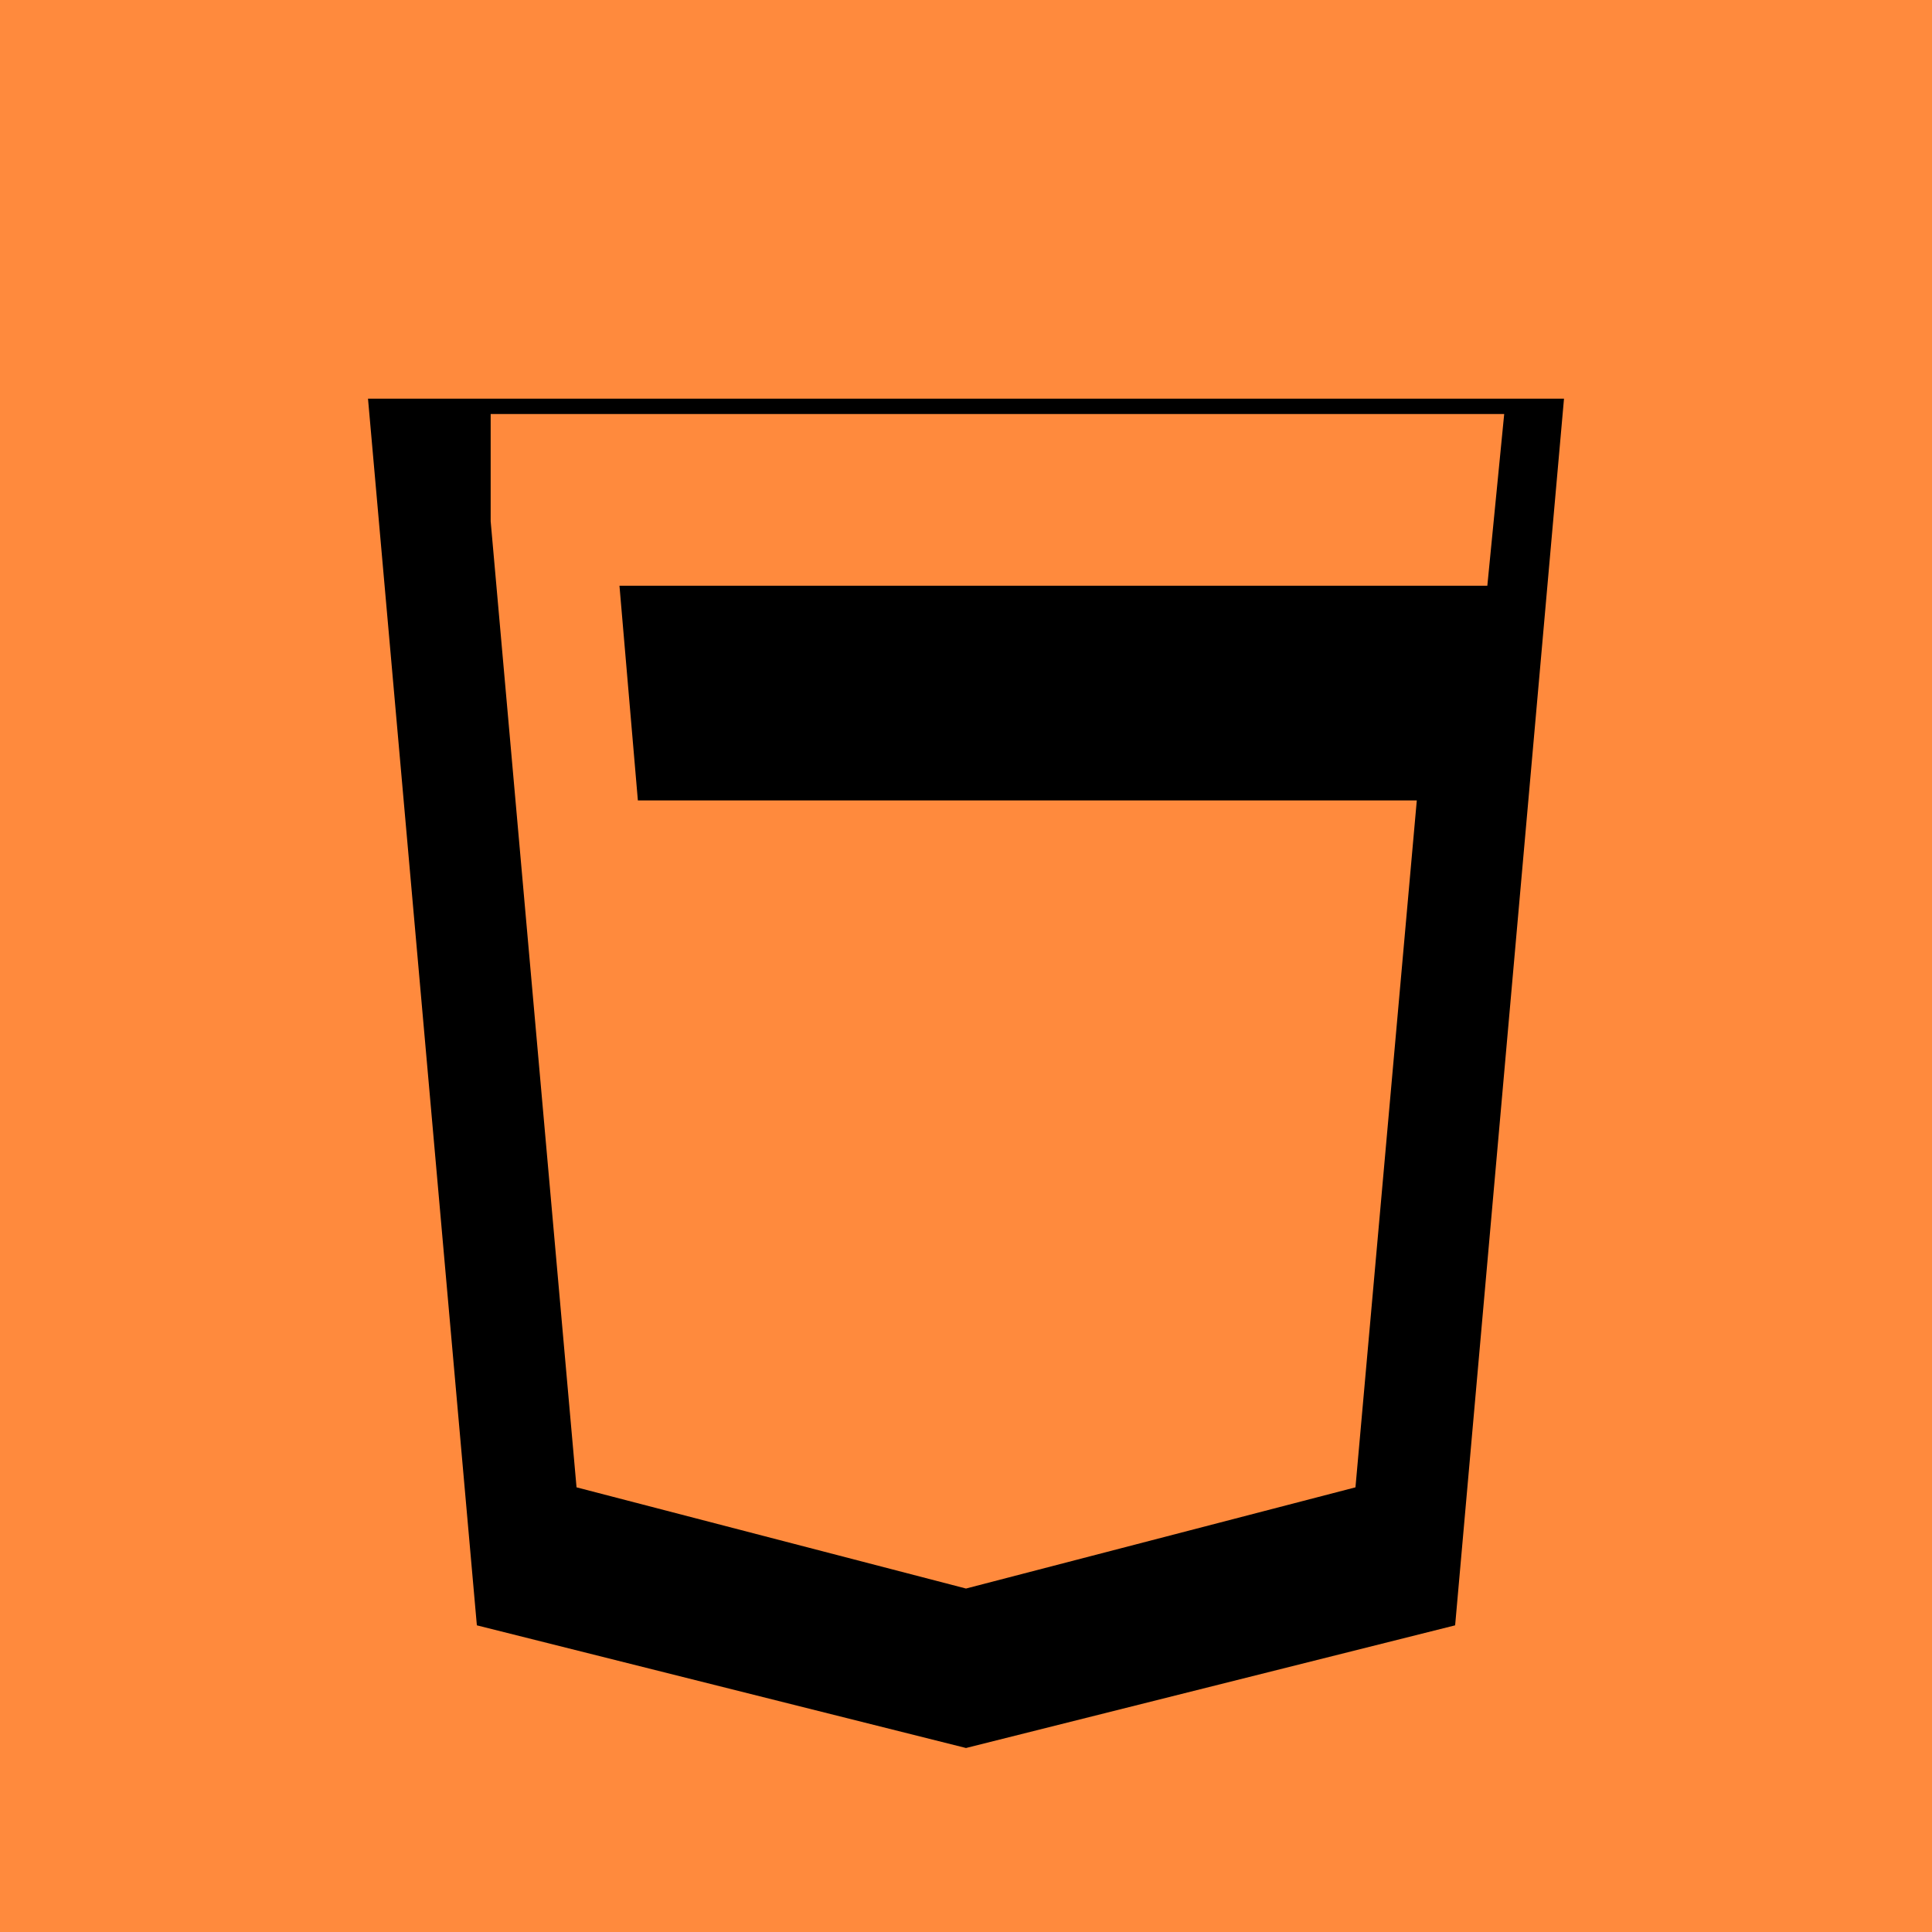
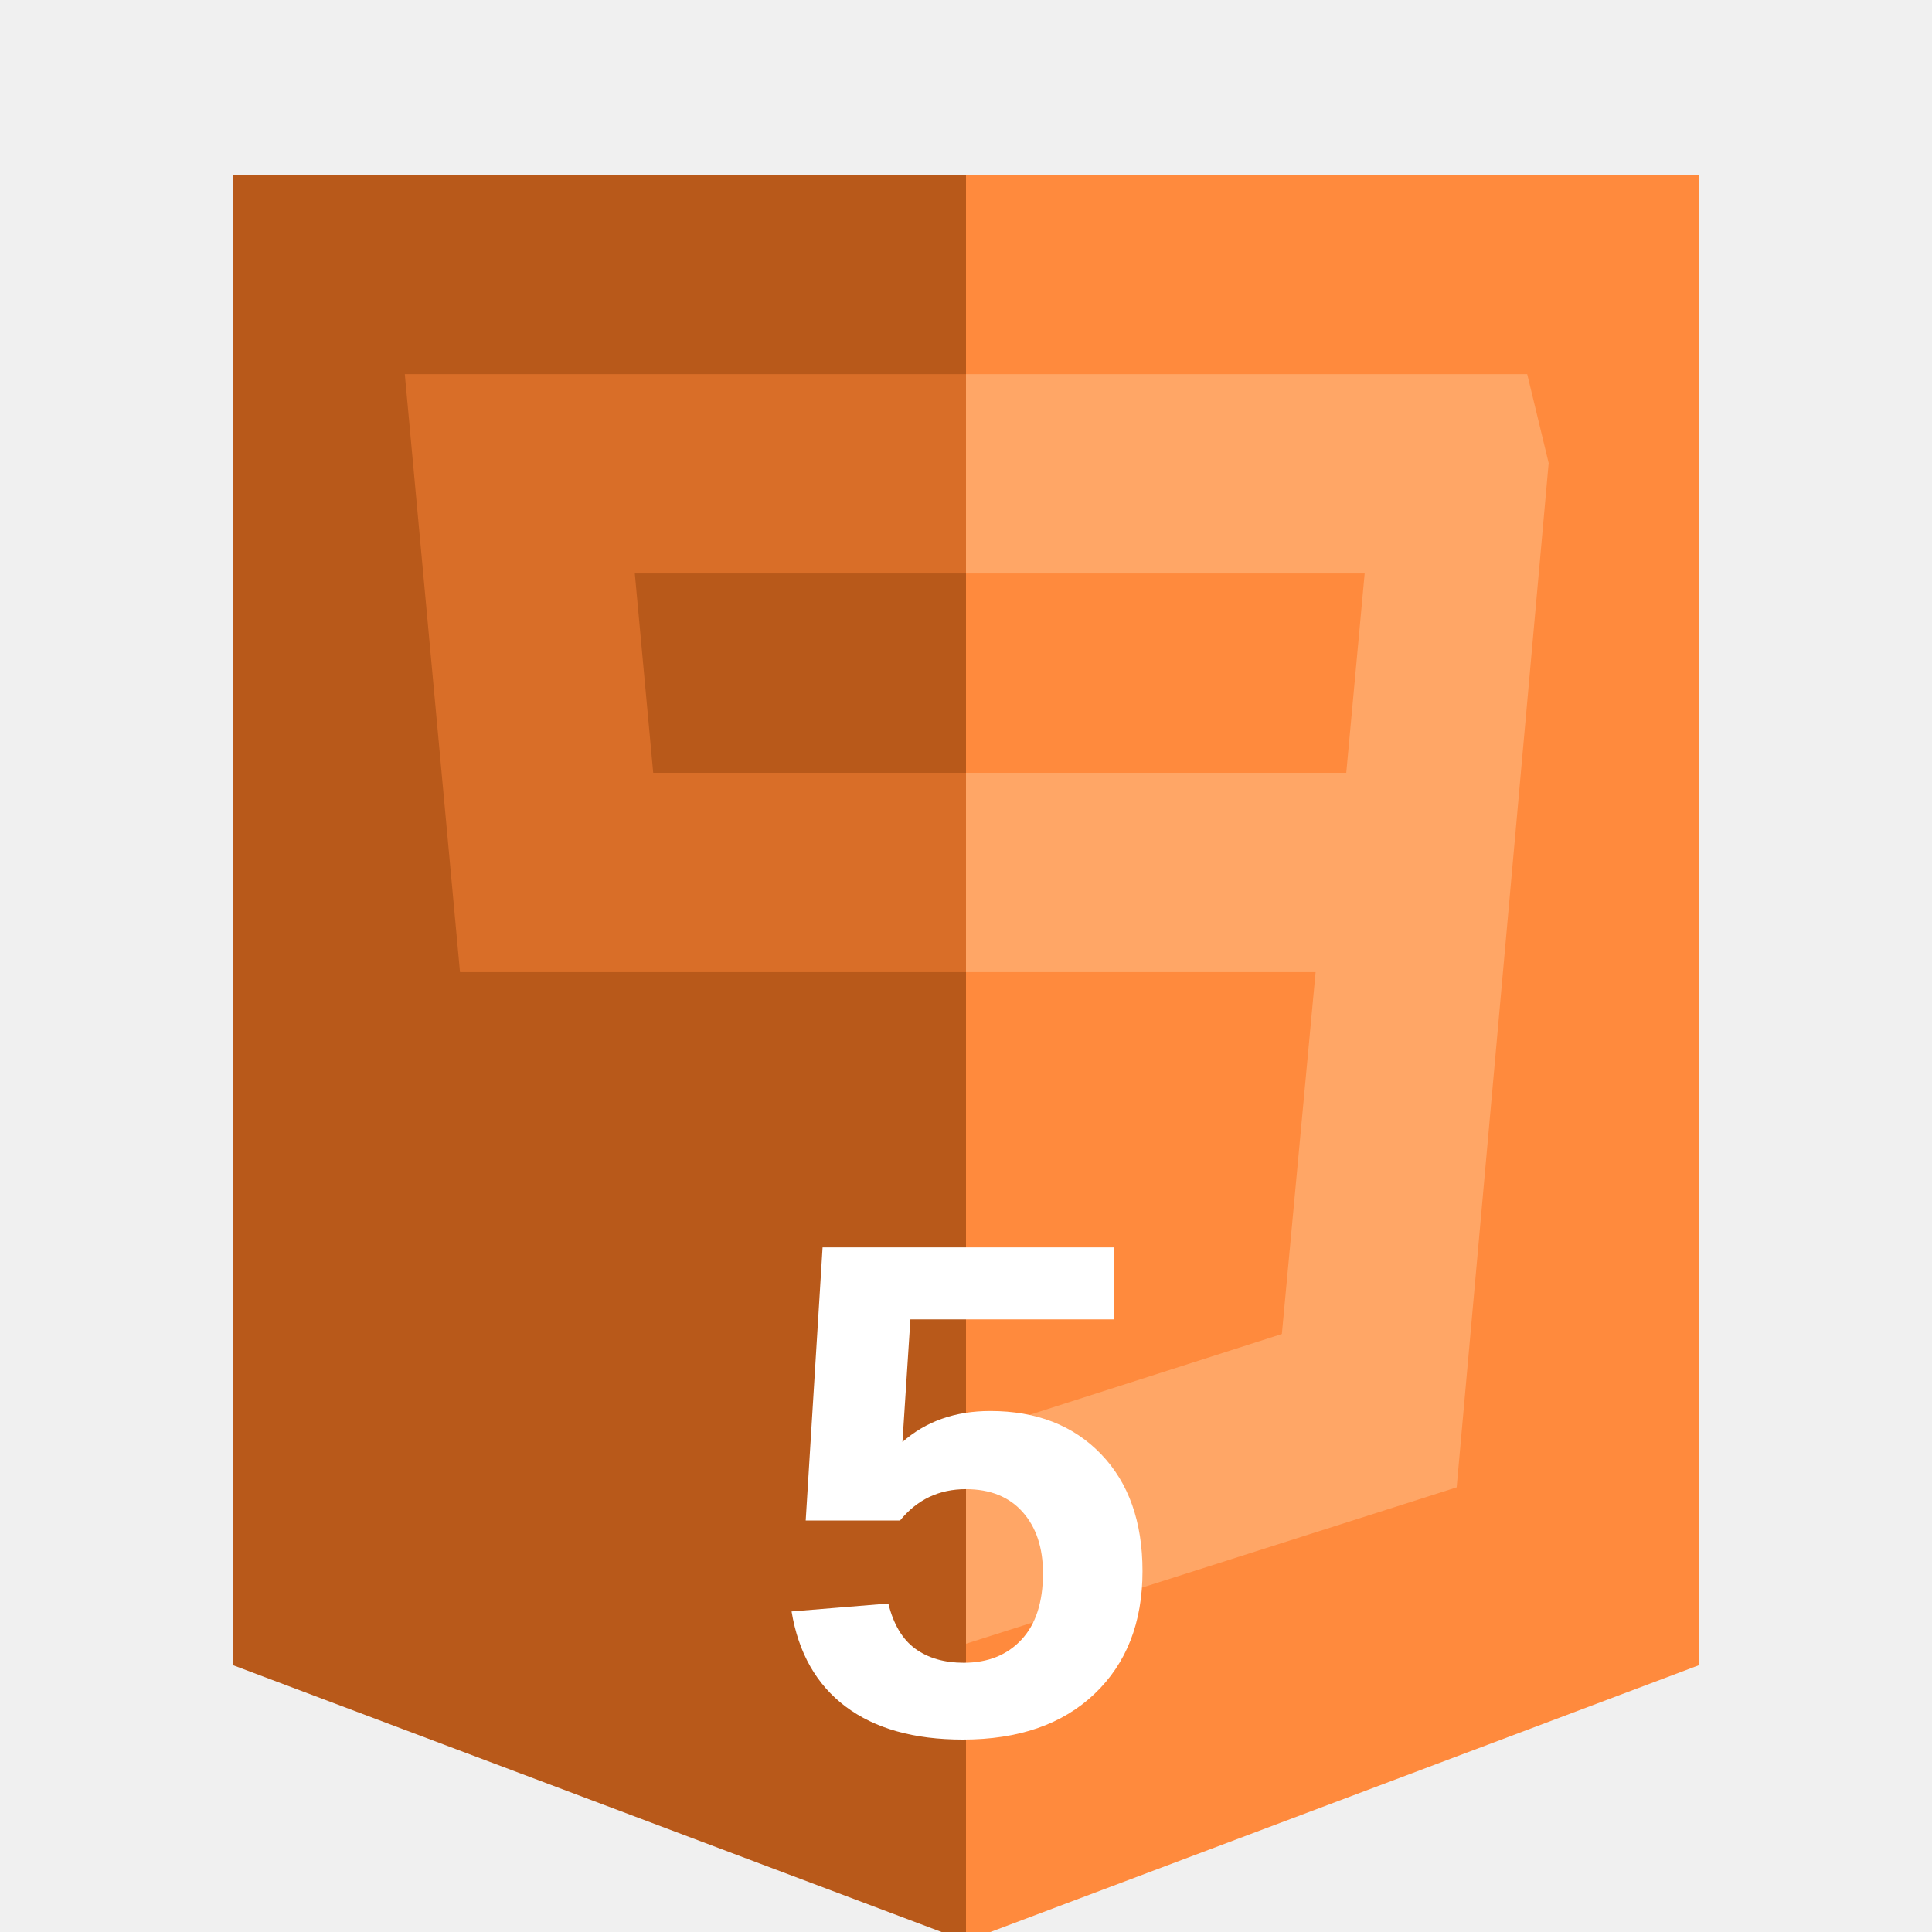
<svg xmlns="http://www.w3.org/2000/svg" viewBox="0 0 630 630">
-   <rect width="630" height="630" fill="#FF8A3D" />
-   <path fill="#000" d="M120 130h390l-35.5 400L315 570l-159.5-40L120 130zm40 40l28 315 127 33 127-33 20-224H208l-6-70h283l5.5-56H160v35z" />
+   <path fill="#B8591A" d="M76 57h239v576L76 543z" />
+   <path fill="#FF8A3D" d="M554 57H315v576l239-90z" />
+   <path fill="#D96E28" d="M132 122h183v65H207l6 65h102v65H150z" />
+   <path fill="#FFA666" d="M498 122H315v65h130l-6 65H315v65h114l-11 118-103 33v68l160-51 30-334z" />
+   <text x="315" y="565" font-family="Arial, Helvetica, sans-serif" font-size="230" font-weight="700" fill="#FFFFFF" text-anchor="middle">5</text>
</svg>
